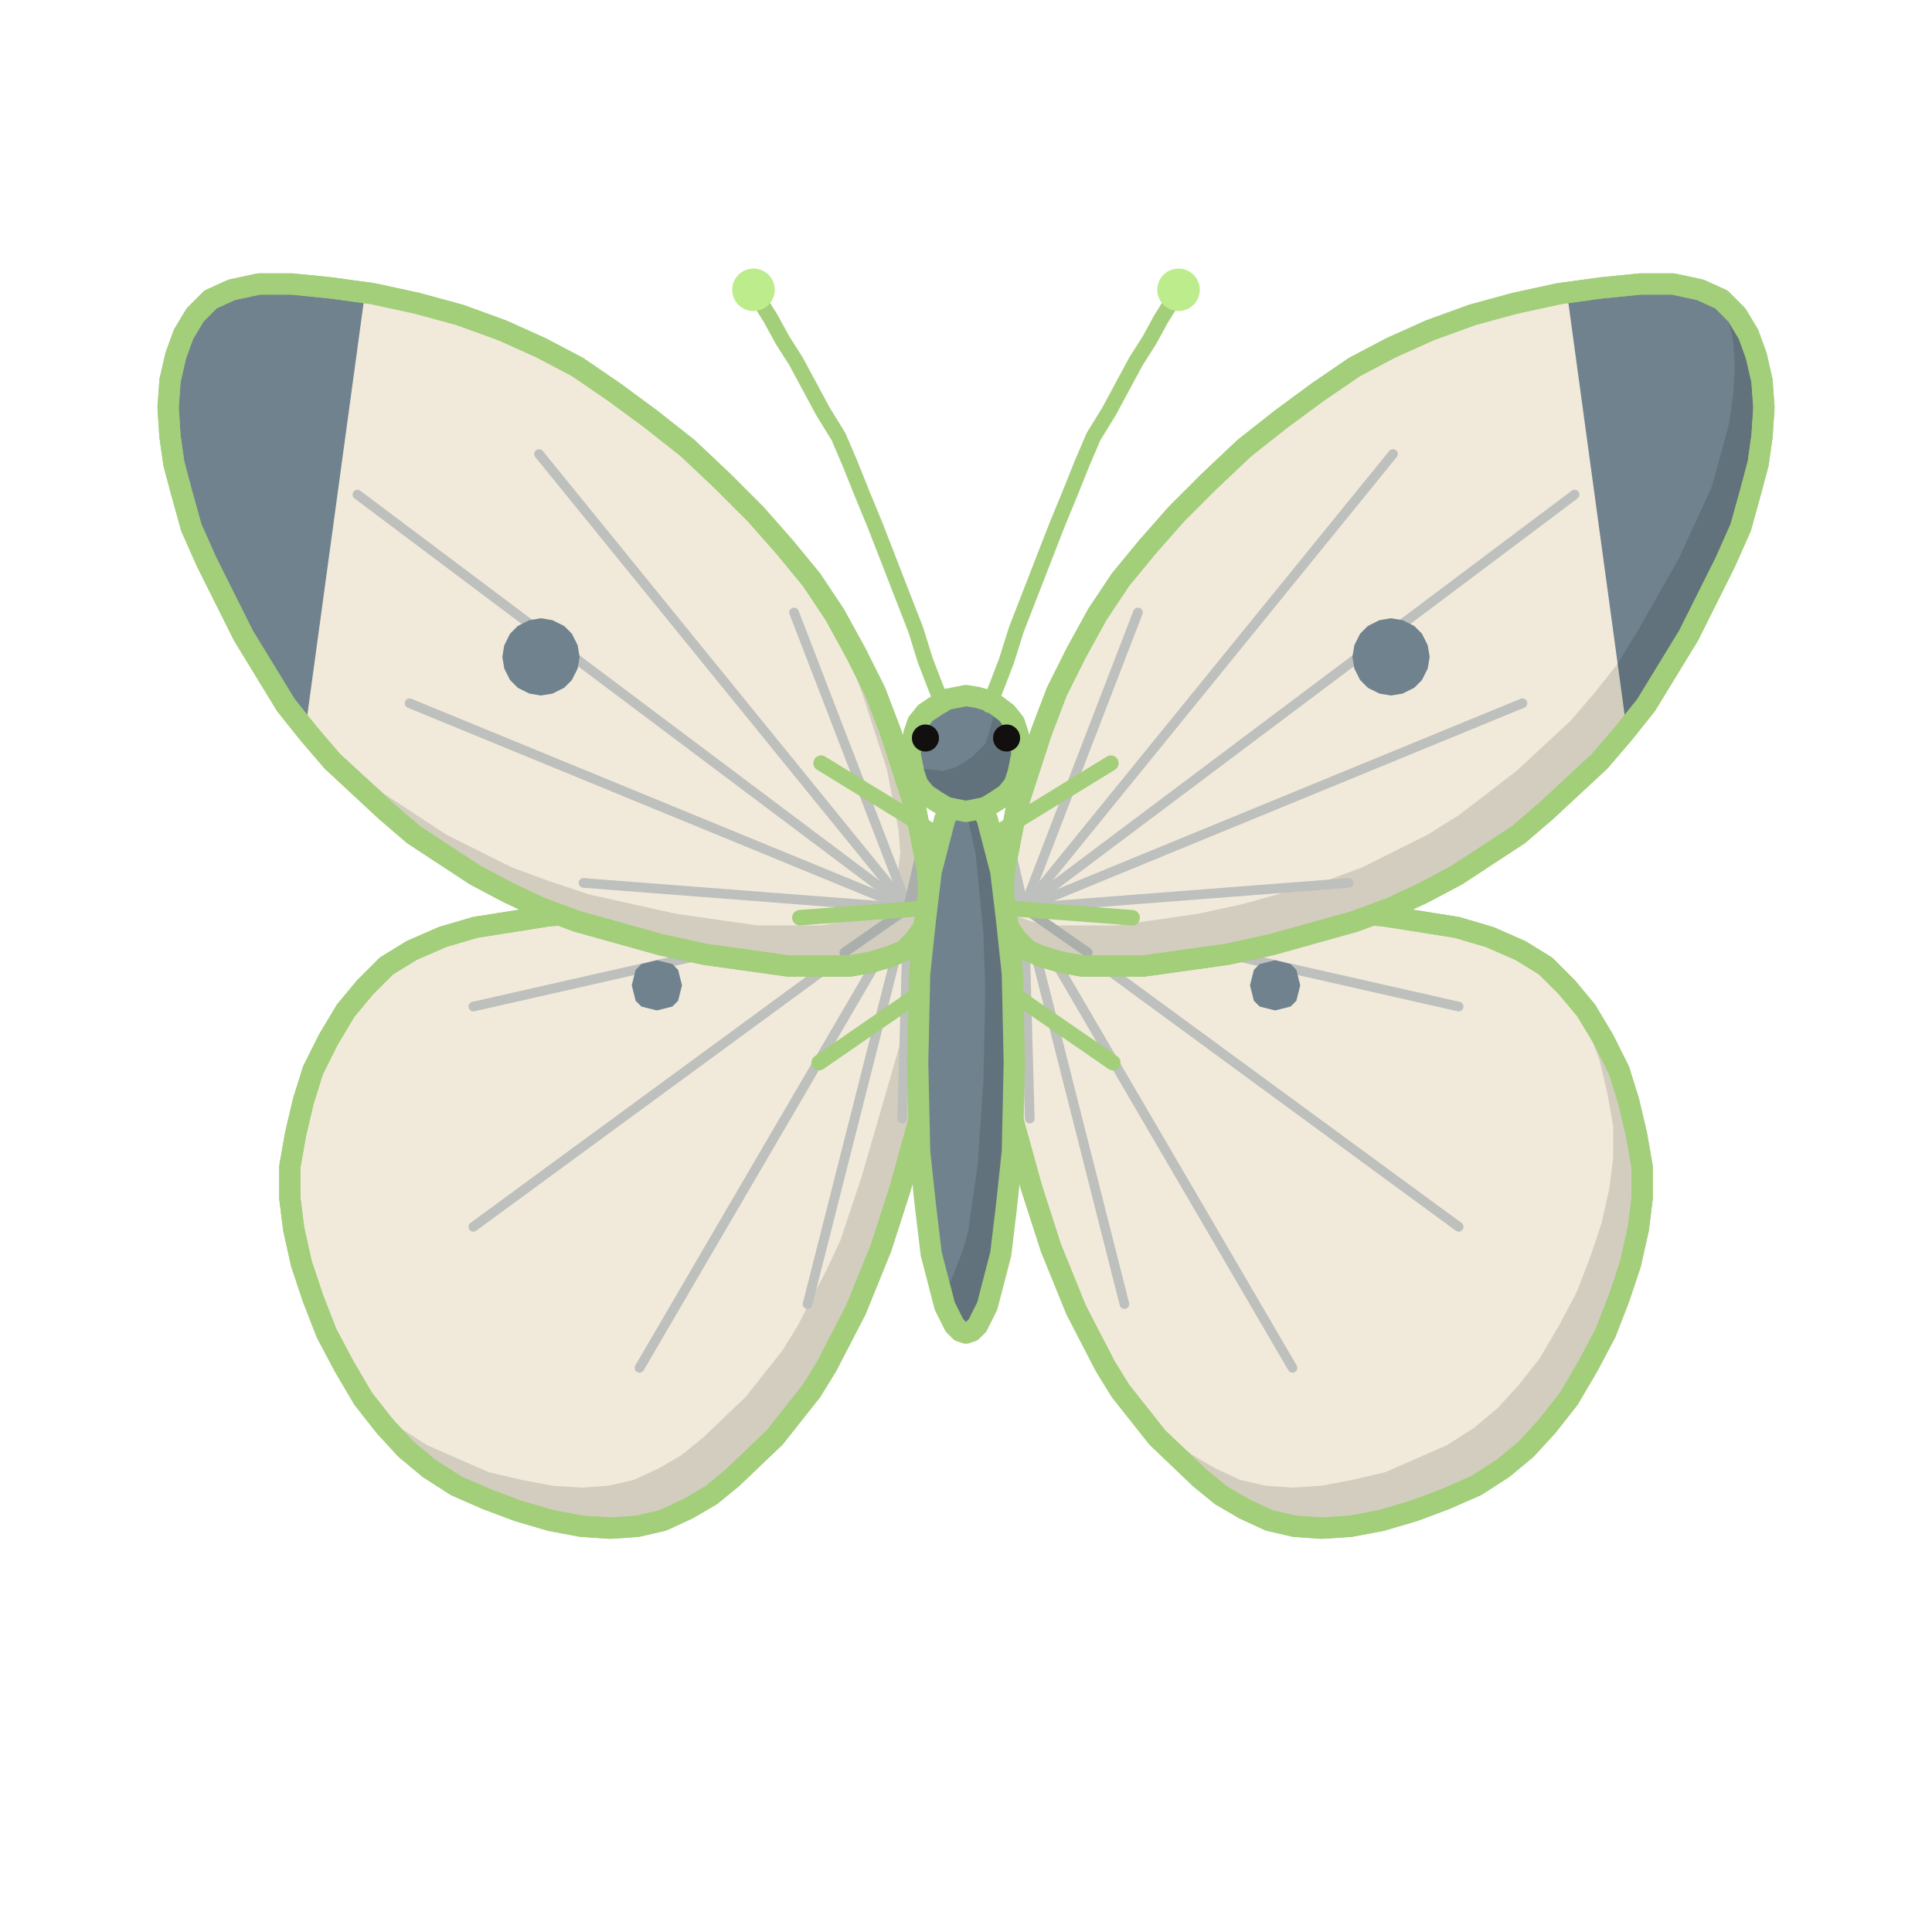
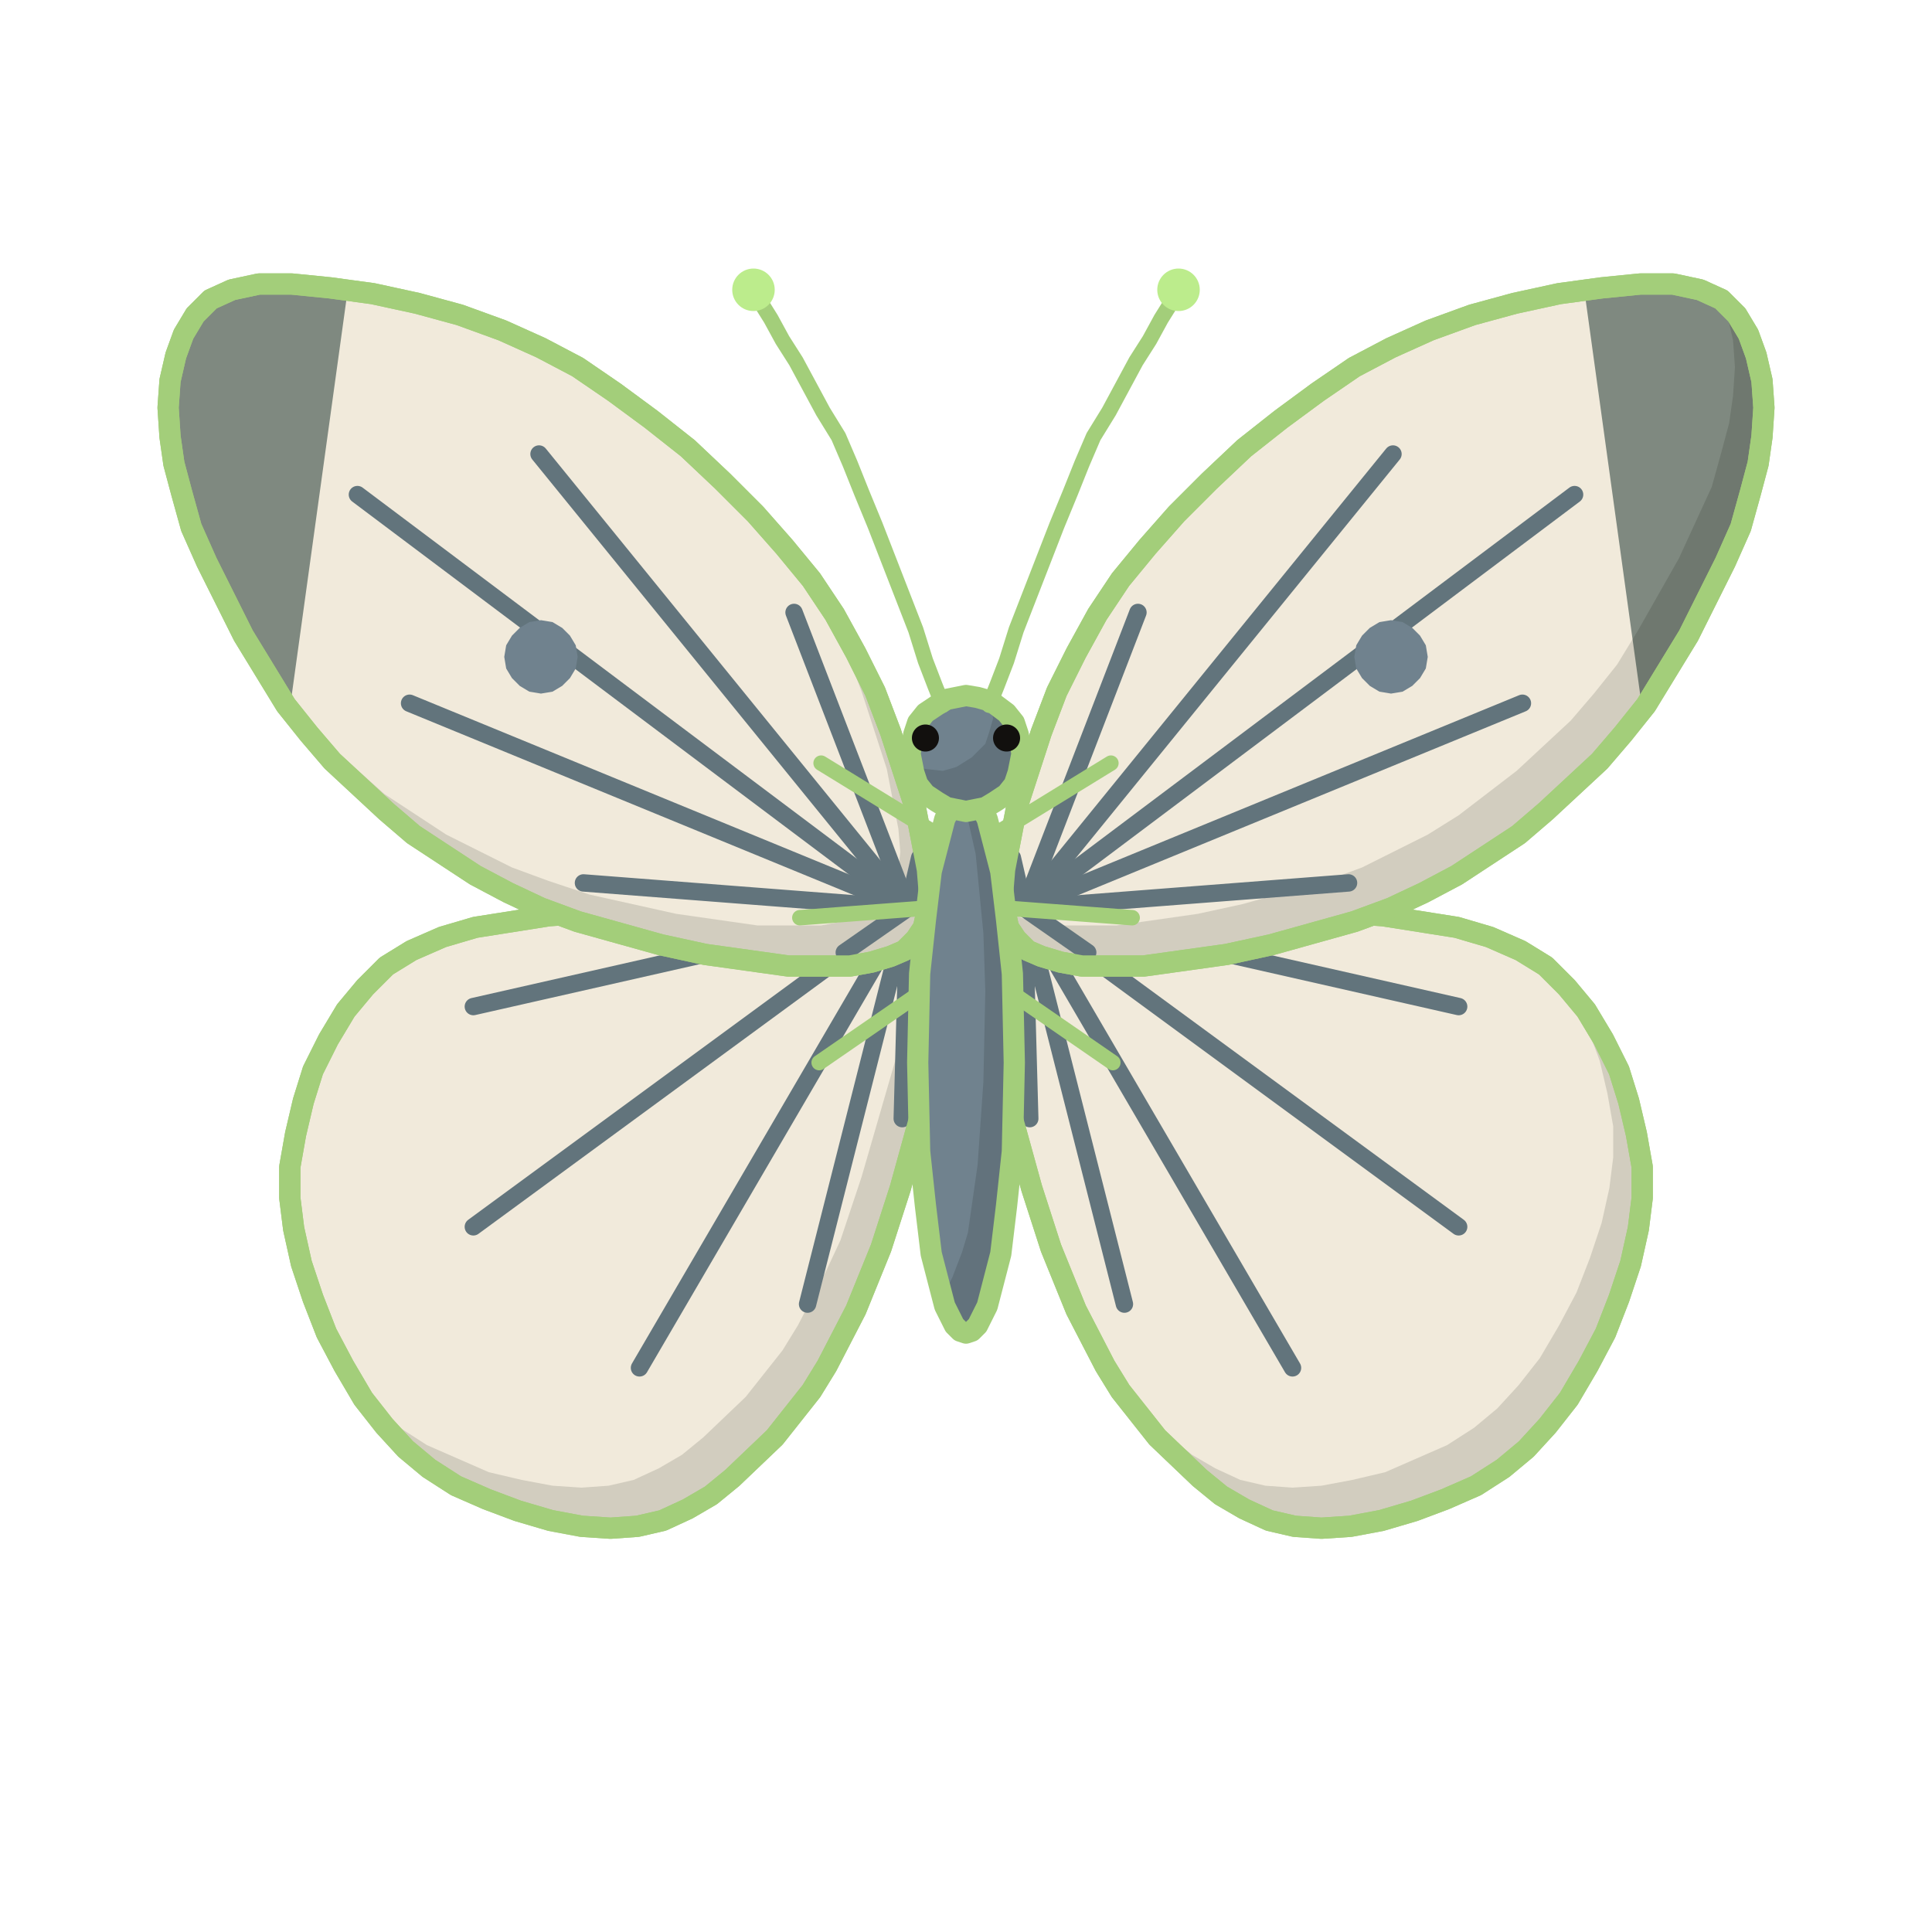
<svg xmlns="http://www.w3.org/2000/svg" width="100" height="100" viewBox="0 0 100 100">
  <g stroke-linecap="round" stroke-linejoin="round">
    <path d="M52,49 L53,48.3 L54.4,47.8 L56.2,47.4 L58.1,47.1 L60.1,47 L66,47 L71.6,47.4 L75.4,48 L77.1,48.5 L78.7,49.2 L80,50 L81.1,51.1 L82.1,52.3 L83,53.8 L83.8,55.4 L84.3,57 L84.7,58.7 L85,60.4 L85,62 L84.8,63.6 L84.4,65.4 L83.8,67.2 L83.1,69 L82.2,70.7 L81.2,72.4 L80.1,73.8 L79,75 L77.8,76 L76.4,76.9 L74.8,77.6 L73.2,78.2 L71.5,78.7 L69.9,79 L68.4,79.1 L67,79 L65.7,78.7 L64.4,78.1 L63.2,77.4 L62.1,76.5 L59.9,74.4 L58,72 L57.2,70.7 L55.7,67.8 L54.4,64.6 L53.4,61.5 L51.3,53.9 L51.1,52.4 L51.1,51.1 L51.4,49.9 Z" fill="#F1EADB" stroke="none" />
    <path d="M58,72 L57.3,70.9 L59.5,73.4 L60.6,74.4 L61.7,75.3 L62.9,76 L64.2,76.6 L65.5,76.9 L66.9,77 L68.4,76.9 L70,76.6 L71.7,76.2 L73.3,75.5 L74.9,74.8 L76.3,73.9 L77.5,72.9 L78.6,71.7 L79.7,70.3 L80.7,68.6 L81.6,66.9 L82.3,65.1 L82.9,63.3 L83.3,61.5 L83.5,59.9 L83.5,58.3 L83.2,56.6 L82.8,54.9 L82.2,53.3 L81.1,51.1 L82.1,52.3 L83,53.8 L83.8,55.4 L84.3,57 L84.7,58.7 L85,60.4 L85,62 L84.8,63.6 L84.4,65.4 L83.8,67.2 L83.1,69 L82.2,70.7 L81.2,72.4 L80.1,73.8 L79,75 L77.8,76 L76.4,76.9 L74.8,77.6 L73.2,78.2 L71.5,78.7 L69.9,79 L68.4,79.1 L67,79 L65.7,78.7 L64.4,78.1 L63.2,77.4 L62.1,76.5 L59.9,74.4 Z" fill="#020A06" fill-opacity="0.13" stroke="none" />
    <path d="M52,49 L53,48.3 L54.4,47.8 L56.2,47.4 L58.1,47.1 L60.1,47 L66,47 L71.6,47.4 L75.4,48 L77.1,48.5 L78.7,49.2 L80,50 L81.1,51.1 L82.1,52.3 L83,53.8 L83.8,55.4 L84.3,57 L84.7,58.7 L85,60.4 L85,62 L84.8,63.6 L84.4,65.4 L83.8,67.2 L83.1,69 L82.2,70.7 L81.2,72.4 L80.1,73.8 L79,75 L77.8,76 L76.4,76.9 L74.8,77.6 L73.2,78.2 L71.5,78.7 L69.9,79 L68.4,79.1 L67,79 L65.7,78.7 L64.4,78.1 L63.2,77.4 L62.1,76.5 L59.9,74.4 L58,72 L57.2,70.7 L55.7,67.8 L54.4,64.6 L53.4,61.5 L51.3,53.9 L51.1,52.4 L51.1,51.1 L51.4,49.9 Z" fill="none" stroke="#A3CE7A" stroke-width="1.1" />
-     <path d="M53,47 L52.2,48.5" fill="none" stroke="#394A45" stroke-width="0.5" />
-     <path d="M53,47 L53.3,57.9" fill="none" stroke="#BDC0BC" stroke-width="0.5" />
-     <path d="M53,47 L58.2,67.5" fill="none" stroke="#BDC0BC" stroke-width="0.5" />
-     <path d="M53,47 L66.9,70.8" fill="none" stroke="#BDC0BC" stroke-width="0.5" />
-     <path d="M53,47 L75.5,63.5" fill="none" stroke="#BDC0BC" stroke-width="0.5" />
-     <path d="M53,47 L75.5,52.1" fill="none" stroke="#BDC0BC" stroke-width="0.5" />
-     <path d="M53,47 L65.5,47.1" fill="none" stroke="#BDC0BC" stroke-width="0.5" />
-     <path d="M53,47 L53,48" fill="none" stroke="#394A45" stroke-width="0.5" />
-     <path d="M67.2,50.6 L67.3,51 L67.2,51.4 L67.1,51.8 L66.8,52.1 L66.4,52.2 L66,52.3 L65.6,52.2 L65.2,52.1 L64.9,51.8 L64.8,51.4 L64.7,51 L64.8,50.6 L64.9,50.2 L65.2,49.9 L65.6,49.8 L66,49.7 L66.4,49.8 L66.8,49.9 L67.1,50.2 Z" fill="#70828E" stroke="none" />
+     <path d="M53,47 L52.2,48.5" fill="none" stroke="#62747C" stroke-width="0.9" />
+     <path d="M53,47 L53.3,57.9" fill="none" stroke="#62747C" stroke-width="0.9" />
+     <path d="M53,47 L58.2,67.5" fill="none" stroke="#62747C" stroke-width="0.9" />
+     <path d="M53,47 L66.9,70.8" fill="none" stroke="#62747C" stroke-width="0.9" />
+     <path d="M53,47 L75.5,63.5" fill="none" stroke="#62747C" stroke-width="0.9" />
+     <path d="M53,47 L75.5,52.1" fill="none" stroke="#62747C" stroke-width="0.9" />
+     <path d="M53,47 L65.5,47.1" fill="none" stroke="#62747C" stroke-width="0.9" />
+     <path d="M53,47 L53,48" fill="none" stroke="#62747C" stroke-width="0.9" />
    <path d="M52,49 L53,48.3 L54.4,47.8 L56.2,47.4 L58.1,47.1 L60.1,47 L66,47 L71.6,47.4 L75.4,48 L77.1,48.5 L78.7,49.2 L80,50 L81.1,51.1 L82.1,52.3 L83,53.8 L83.8,55.4 L84.3,57 L84.7,58.7 L85,60.4 L85,62 L84.8,63.6 L84.4,65.4 L83.8,67.2 L83.1,69 L82.2,70.7 L81.2,72.4 L80.1,73.8 L79,75 L77.8,76 L76.4,76.9 L74.8,77.6 L73.2,78.2 L71.5,78.7 L69.9,79 L68.4,79.1 L67,79 L65.7,78.7 L64.4,78.1 L63.2,77.4 L62.1,76.5 L59.9,74.4 L58,72 L57.2,70.7 L55.7,67.8 L54.4,64.6 L53.4,61.5 L51.3,53.9 L51.1,52.4 L51.1,51.1 L51.4,49.9 Z" fill="none" stroke="#A3CE7A" stroke-width="1.1" />
    <path d="M52,45 L52.6,41.9 L53.9,37.9 L54.7,35.8 L55.7,33.8 L56.8,31.8 L58,30 L59.4,28.3 L60.9,26.6 L62.6,24.9 L64.4,23.2 L66.3,21.7 L68.2,20.3 L70.1,19 L72,18 L74,17.1 L76.2,16.3 L78.4,15.7 L80.7,15.2 L82.9,14.9 L84.9,14.7 L86.6,14.7 L88,15 L89.1,15.5 L89.9,16.3 L90.5,17.3 L90.9,18.4 L91.2,19.7 L91.3,21.1 L91.2,22.6 L91,24 L90.6,25.5 L90.1,27.3 L89.3,29.1 L87.4,32.9 L85.2,36.5 L84,38 L82.8,39.4 L80,42 L78.6,43.2 L75.4,45.3 L73.7,46.2 L72,47 L70.1,47.7 L65.8,48.9 L63.5,49.4 L59.2,50 L57.5,50 L56,50 L54.9,49.8 L53.9,49.5 L53.2,49.2 L52.6,48.6 L52.2,48 L52,47.1 L51.9,46.2 Z" fill="#F1EADB" stroke="none" />
-     <path d="M84.2,37.8 L81.1,15.1 L82.9,14.9 L84.9,14.7 L86.6,14.7 L88,15 L89.1,15.5 L89.9,16.3 L90.5,17.3 L90.9,18.4 L91.2,19.7 L91.3,21.1 L91.2,22.6 L91,24 L90.6,25.5 L90.1,27.3 L89.3,29.1 L87.4,32.9 L86.3,34.7 Z" fill="#70828E" stroke="none" />
+     <path d="M85,36.7 L82,15 L84.9,14.7 L86.6,14.7 L88,15 L89.1,15.5 L89.9,16.3 L90.5,17.3 L90.9,18.4 L91.2,19.7 L91.3,21.1 L91.2,22.6 L91,24 L90.6,25.5 L90.1,27.3 L89.3,29.1 L87.4,32.9 L86.3,34.7 Z" fill="#7F8980" stroke="none" />
    <path d="M52.2,48 L52,47.2 L53.4,47.7 L54.5,47.9 L56,47.9 L57.8,47.9 L62,47.3 L64.3,46.8 L68.6,45.6 L70.5,44.9 L73.9,43.2 L75.5,42.2 L78.5,39.9 L81.3,37.3 L82.5,35.9 L83.7,34.4 L84.8,32.6 L86.9,28.9 L88.6,25.2 L89.1,23.4 L89.5,21.9 L89.7,20.5 L89.8,19 L89.7,17.6 L89.4,16.3 L89.2,15.6 L89.9,16.3 L90.5,17.3 L90.9,18.4 L91.2,19.7 L91.3,21.1 L91.2,22.6 L91,24 L90.6,25.5 L90.1,27.3 L89.3,29.1 L87.4,32.9 L85.2,36.5 L84,38 L82.8,39.4 L80,42 L77,44.3 L73.7,46.2 L72,47 L70.1,47.7 L65.8,48.9 L63.5,49.4 L59.2,50 L57.5,50 L56,50 L54.9,49.8 L53.9,49.5 L53.2,49.2 L52.6,48.6 Z" fill="#020A06" fill-opacity="0.13" stroke="none" />
    <path d="M52,45 L52.6,41.9 L53.9,37.9 L54.7,35.8 L55.7,33.8 L56.8,31.8 L58,30 L59.4,28.3 L60.9,26.6 L62.6,24.9 L64.4,23.2 L66.3,21.7 L68.2,20.3 L70.1,19 L72,18 L74,17.1 L76.2,16.3 L78.4,15.7 L80.7,15.2 L82.9,14.9 L84.9,14.7 L86.6,14.7 L88,15 L89.1,15.5 L89.9,16.3 L90.5,17.3 L90.9,18.4 L91.2,19.7 L91.3,21.1 L91.2,22.6 L91,24 L90.6,25.5 L90.1,27.3 L89.3,29.1 L87.4,32.9 L85.2,36.5 L84,38 L82.8,39.4 L80,42 L78.6,43.2 L75.4,45.3 L73.7,46.2 L72,47 L70.1,47.7 L65.8,48.9 L63.5,49.4 L59.2,50 L57.5,50 L56,50 L54.9,49.8 L53.9,49.5 L53.2,49.2 L52.6,48.6 L52.2,48 L52,47.1 L51.9,46.2 Z" fill="none" stroke="#A3CE7A" stroke-width="1.1" />
-     <path d="M53,47 L52.2,45.5" fill="none" stroke="#BDC0BC" stroke-width="0.5" />
-     <path d="M53,47 L56.3,49.3" fill="none" stroke="#ABAFAB" stroke-width="0.5" />
-     <path d="M53,47 L69.8,45.7" fill="none" stroke="#BDC0BC" stroke-width="0.5" />
-     <path d="M53,47 L78.8,36.4" fill="none" stroke="#BDC0BC" stroke-width="0.5" />
-     <path d="M53,47 L81.5,25.6" fill="none" stroke="#BDC0BC" stroke-width="0.5" />
-     <path d="M53,47 L72.1,23.5" fill="none" stroke="#BDC0BC" stroke-width="0.5" />
-     <path d="M53,47 L58.9,31.7" fill="none" stroke="#BDC0BC" stroke-width="0.5" />
-     <path d="M53,47 L52.4,44.4" fill="none" stroke="#BDC0BC" stroke-width="0.5" />
-     <path d="M73.9,33.4 L74,34 L73.9,34.6 L73.6,35.2 L73.2,35.6 L72.6,35.9 L72,36 L71.4,35.9 L70.8,35.6 L70.4,35.2 L70.1,34.6 L70,34 L70.1,33.4 L70.4,32.8 L70.8,32.4 L71.4,32.1 L72,32 L72.6,32.1 L73.2,32.4 L73.6,32.8 Z" fill="#70828E" stroke="none" />
+     <path d="M53,47 L52.2,45.5" fill="none" stroke="#62747C" stroke-width="0.9" />
+     <path d="M53,47 L56.3,49.3" fill="none" stroke="#62747C" stroke-width="0.9" />
+     <path d="M53,47 L69.8,45.7" fill="none" stroke="#62747C" stroke-width="0.9" />
+     <path d="M53,47 L78.8,36.4" fill="none" stroke="#62747C" stroke-width="0.9" />
+     <path d="M53,47 L81.5,25.6" fill="none" stroke="#62747C" stroke-width="0.9" />
+     <path d="M53,47 L72.1,23.5" fill="none" stroke="#62747C" stroke-width="0.9" />
+     <path d="M53,47 L58.9,31.7" fill="none" stroke="#62747C" stroke-width="0.9" />
+     <path d="M53,47 L52.4,44.4" fill="none" stroke="#62747C" stroke-width="0.9" />
+     <path d="M73.8,33.4 L73.9,34 L73.8,34.6 L73.5,35.1 L73.1,35.5 L72.6,35.8 L72,35.9 L71.4,35.8 L70.9,35.5 L70.5,35.1 L70.2,34.6 L70.1,34 L70.2,33.4 L70.5,32.9 L70.9,32.5 L71.4,32.2 L72,32.1 L72.6,32.2 L73.1,32.5 L73.5,32.9 Z" fill="#70828E" stroke="none" />
    <path d="M52,45 L52.6,41.9 L53.9,37.9 L54.7,35.8 L55.7,33.8 L56.8,31.8 L58,30 L59.4,28.3 L60.9,26.6 L62.6,24.9 L64.4,23.2 L66.3,21.7 L68.2,20.3 L70.1,19 L72,18 L74,17.1 L76.2,16.3 L78.4,15.7 L80.7,15.2 L82.9,14.9 L84.9,14.7 L86.6,14.7 L88,15 L89.1,15.5 L89.9,16.3 L90.5,17.3 L90.9,18.4 L91.2,19.7 L91.3,21.1 L91.2,22.6 L91,24 L90.6,25.5 L90.1,27.3 L89.3,29.1 L87.4,32.9 L85.2,36.5 L84,38 L82.8,39.4 L80,42 L78.6,43.2 L75.4,45.3 L73.7,46.2 L72,47 L70.1,47.7 L65.8,48.9 L63.5,49.4 L59.2,50 L57.5,50 L56,50 L54.9,49.8 L53.9,49.5 L53.2,49.2 L52.6,48.6 L52.2,48 L52,47.1 L51.9,46.2 Z" fill="none" stroke="#A3CE7A" stroke-width="1.1" />
    <path d="M48,49 L48.6,49.9 L48.9,51.1 L48.9,52.4 L48.7,53.9 L46.6,61.5 L45.6,64.6 L44.3,67.8 L42.8,70.7 L42,72 L40.1,74.4 L37.9,76.5 L36.8,77.4 L35.6,78.1 L34.3,78.7 L33,79 L31.6,79.1 L30.1,79 L28.5,78.7 L26.8,78.2 L25.2,77.6 L23.6,76.9 L22.2,76 L21,75 L19.9,73.8 L18.8,72.4 L17.8,70.7 L16.9,69 L16.2,67.2 L15.6,65.4 L15.2,63.6 L15,62 L15,60.4 L15.3,58.7 L15.7,57 L16.2,55.4 L17,53.8 L17.9,52.3 L18.9,51.1 L20,50 L21.3,49.2 L22.9,48.5 L24.6,48 L28.4,47.4 L34,47 L39.9,47 L41.9,47.1 L43.8,47.4 L45.6,47.8 L47,48.3 Z" fill="#F1EADB" stroke="none" />
    <path d="M18.5,71.8 L19.5,72.9 L20.7,73.9 L22.1,74.8 L23.7,75.5 L25.3,76.2 L27,76.6 L28.6,76.9 L30.1,77 L31.5,76.9 L32.8,76.6 L34.1,76 L35.3,75.3 L36.4,74.4 L38.6,72.3 L40.5,69.9 L41.3,68.6 L42.8,65.7 L43.5,64.2 L44.6,60.9 L46.8,53.3 L47.2,51.8 L47.4,50.3 L47.4,49 L47.3,48.5 L48,49 L48.6,49.9 L48.9,51.1 L48.9,52.4 L48.7,53.9 L46.6,61.5 L45.6,64.6 L44.3,67.8 L42.8,70.7 L42,72 L40.1,74.4 L37.9,76.5 L36.8,77.4 L35.6,78.1 L34.3,78.7 L33,79 L31.6,79.1 L30.1,79 L28.5,78.7 L26.8,78.2 L25.2,77.6 L23.6,76.9 L22.2,76 L21,75 L19.9,73.8 Z" fill="#020A06" fill-opacity="0.13" stroke="none" />
    <path d="M48,49 L48.6,49.9 L48.9,51.1 L48.9,52.4 L48.7,53.9 L46.6,61.5 L45.6,64.6 L44.3,67.8 L42.8,70.7 L42,72 L40.1,74.4 L37.9,76.5 L36.8,77.4 L35.6,78.1 L34.3,78.7 L33,79 L31.6,79.1 L30.1,79 L28.5,78.7 L26.8,78.2 L25.2,77.6 L23.6,76.9 L22.2,76 L21,75 L19.9,73.8 L18.8,72.4 L17.8,70.7 L16.9,69 L16.2,67.2 L15.6,65.4 L15.2,63.6 L15,62 L15,60.4 L15.3,58.7 L15.7,57 L16.2,55.4 L17,53.8 L17.9,52.3 L18.9,51.1 L20,50 L21.3,49.2 L22.9,48.5 L24.6,48 L28.4,47.4 L34,47 L39.9,47 L41.9,47.1 L43.8,47.4 L45.6,47.8 L47,48.3 Z" fill="none" stroke="#A3CE7A" stroke-width="1.1" />
-     <path d="M47,47 L47.8,48.5" fill="none" stroke="#394A45" stroke-width="0.5" />
-     <path d="M47,47 L46.7,57.9" fill="none" stroke="#BDC0BC" stroke-width="0.5" />
-     <path d="M47,47 L41.8,67.5" fill="none" stroke="#BDC0BC" stroke-width="0.5" />
-     <path d="M47,47 L33.1,70.8" fill="none" stroke="#BDC0BC" stroke-width="0.5" />
-     <path d="M47,47 L24.5,63.5" fill="none" stroke="#BDC0BC" stroke-width="0.5" />
-     <path d="M47,47 L24.5,52.1" fill="none" stroke="#BDC0BC" stroke-width="0.5" />
-     <path d="M47,47 L34.5,47.1" fill="none" stroke="#BDC0BC" stroke-width="0.5" />
-     <path d="M47,47 L47,48" fill="none" stroke="#394A45" stroke-width="0.5" />
-     <path d="M35.2,50.6 L35.3,51 L35.2,51.4 L35.1,51.8 L34.8,52.1 L34.4,52.2 L34,52.3 L33.6,52.2 L33.2,52.1 L32.9,51.8 L32.8,51.4 L32.7,51 L32.8,50.6 L32.9,50.2 L33.2,49.9 L33.6,49.8 L34,49.7 L34.4,49.8 L34.8,49.9 L35.1,50.2 Z" fill="#70828E" stroke="none" />
+     <path d="M47,47 L47.8,48.5" fill="none" stroke="#62747C" stroke-width="0.9" />
+     <path d="M47,47 L46.7,57.9" fill="none" stroke="#62747C" stroke-width="0.9" />
+     <path d="M47,47 L41.8,67.5" fill="none" stroke="#62747C" stroke-width="0.9" />
+     <path d="M47,47 L33.1,70.8" fill="none" stroke="#62747C" stroke-width="0.9" />
+     <path d="M47,47 L24.5,63.5" fill="none" stroke="#62747C" stroke-width="0.9" />
+     <path d="M47,47 L24.5,52.1" fill="none" stroke="#62747C" stroke-width="0.9" />
+     <path d="M47,47 L34.5,47.1" fill="none" stroke="#62747C" stroke-width="0.9" />
+     <path d="M47,47 L47,48" fill="none" stroke="#62747C" stroke-width="0.9" />
    <path d="M48,49 L48.6,49.9 L48.9,51.1 L48.9,52.4 L48.7,53.9 L46.6,61.5 L45.6,64.6 L44.3,67.8 L42.8,70.7 L42,72 L40.1,74.4 L37.9,76.5 L36.8,77.4 L35.6,78.1 L34.3,78.7 L33,79 L31.6,79.1 L30.1,79 L28.5,78.7 L26.8,78.2 L25.2,77.6 L23.6,76.9 L22.2,76 L21,75 L19.9,73.8 L18.8,72.4 L17.8,70.7 L16.9,69 L16.2,67.2 L15.6,65.4 L15.2,63.6 L15,62 L15,60.4 L15.3,58.7 L15.7,57 L16.2,55.4 L17,53.8 L17.9,52.3 L18.9,51.1 L20,50 L21.3,49.2 L22.9,48.5 L24.6,48 L28.4,47.4 L34,47 L39.9,47 L41.9,47.1 L43.8,47.4 L45.6,47.8 L47,48.3 Z" fill="none" stroke="#A3CE7A" stroke-width="1.1" />
    <path d="M48,45 L48.1,46.2 L48,47.1 L47.8,48 L47.4,48.6 L46.8,49.2 L46.1,49.5 L45.1,49.8 L44,50 L42.5,50 L40.8,50 L36.5,49.4 L34.2,48.9 L29.9,47.7 L28,47 L26.3,46.2 L24.6,45.3 L21.4,43.2 L20,42 L17.2,39.4 L16,38 L14.8,36.5 L12.6,32.9 L10.7,29.1 L9.9,27.3 L9.4,25.5 L9,24 L8.8,22.6 L8.7,21.1 L8.8,19.7 L9.1,18.4 L9.5,17.3 L10.1,16.3 L10.9,15.5 L12,15 L13.4,14.7 L15.1,14.7 L17.1,14.9 L19.3,15.2 L21.6,15.7 L23.8,16.3 L26,17.1 L28,18 L29.9,19 L31.8,20.3 L33.7,21.7 L35.6,23.2 L37.4,24.9 L39.1,26.6 L40.6,28.3 L42,30 L43.2,31.8 L44.3,33.8 L45.3,35.8 L46.1,37.9 L47.4,41.9 Z" fill="#F1EADB" stroke="none" />
-     <path d="M18.9,15.1 L15.8,37.8 L13.7,34.7 L12.6,32.9 L10.7,29.1 L9.9,27.3 L9.4,25.5 L9,24 L8.8,22.6 L8.7,21.1 L8.8,19.7 L9.1,18.4 L9.5,17.3 L10.1,16.3 L10.9,15.5 L12,15 L13.4,14.7 L15.1,14.7 L17.1,14.9 Z" fill="#70828E" stroke="none" />
+     <path d="M18,15 L15,36.7 L13.7,34.7 L12.6,32.9 L10.7,29.1 L9.9,27.3 L9.4,25.5 L9,24 L8.8,22.6 L8.7,21.1 L8.8,19.7 L9.1,18.4 L9.5,17.3 L10.1,16.3 L10.9,15.5 L12,15 L13.4,14.7 L15.1,14.7 Z" fill="#7F8980" stroke="none" />
    <path d="M14.1,35.3 L15.7,37.3 L17.1,38.6 L19.9,41.1 L23.1,43.2 L26.5,44.9 L28.4,45.6 L30.5,46.3 L35,47.3 L39.2,47.9 L41,47.9 L42.5,47.9 L43.6,47.7 L44.6,47.4 L45.3,47.1 L45.9,46.5 L46.3,45.9 L46.5,45 L46.6,44.1 L46.5,42.9 L45.9,39.8 L44.6,35.8 L43.8,33.7 L42.8,31.7 L41.4,29.2 L43.2,31.8 L44.3,33.8 L45.3,35.8 L46.8,40 L47.4,41.9 L48,45 L48.1,46.2 L48,47.1 L47.8,48 L47.4,48.6 L46.8,49.2 L46.1,49.5 L45.1,49.8 L44,50 L42.5,50 L40.8,50 L36.5,49.4 L32,48.4 L29.9,47.7 L28,47 L26.3,46.2 L24.6,45.3 L21.4,43.2 L20,42 L17.2,39.4 L16,38 Z" fill="#020A06" fill-opacity="0.13" stroke="none" />
    <path d="M48,45 L48.1,46.2 L48,47.1 L47.8,48 L47.4,48.6 L46.8,49.2 L46.1,49.5 L45.1,49.8 L44,50 L42.5,50 L40.8,50 L36.5,49.4 L34.2,48.9 L29.9,47.7 L28,47 L26.3,46.2 L24.6,45.3 L21.4,43.2 L20,42 L17.2,39.4 L16,38 L14.8,36.5 L12.6,32.9 L10.7,29.1 L9.9,27.3 L9.4,25.5 L9,24 L8.8,22.6 L8.7,21.1 L8.8,19.7 L9.1,18.4 L9.5,17.3 L10.1,16.3 L10.9,15.5 L12,15 L13.4,14.7 L15.1,14.7 L17.1,14.9 L19.3,15.2 L21.6,15.7 L23.8,16.3 L26,17.1 L28,18 L29.9,19 L31.8,20.3 L33.7,21.7 L35.6,23.2 L37.4,24.9 L39.1,26.6 L40.6,28.3 L42,30 L43.2,31.8 L44.3,33.8 L45.3,35.8 L46.1,37.9 L47.4,41.9 Z" fill="none" stroke="#A3CE7A" stroke-width="1.1" />
-     <path d="M47,47 L47.8,45.5" fill="none" stroke="#ABAFAB" stroke-width="0.5" />
-     <path d="M47,47 L43.7,49.3" fill="none" stroke="#ABAFAB" stroke-width="0.5" />
-     <path d="M47,47 L30.2,45.7" fill="none" stroke="#BDC0BC" stroke-width="0.5" />
-     <path d="M47,47 L21.2,36.4" fill="none" stroke="#BDC0BC" stroke-width="0.5" />
-     <path d="M47,47 L18.5,25.6" fill="none" stroke="#BDC0BC" stroke-width="0.5" />
-     <path d="M47,47 L27.9,23.5" fill="none" stroke="#BDC0BC" stroke-width="0.5" />
-     <path d="M47,47 L41.1,31.7" fill="none" stroke="#BDC0BC" stroke-width="0.5" />
-     <path d="M47,47 L47.6,44.4" fill="none" stroke="#ABAFAB" stroke-width="0.5" />
-     <path d="M29.9,33.4 L30,34 L29.9,34.6 L29.6,35.2 L29.2,35.6 L28.6,35.9 L28,36 L27.4,35.9 L26.8,35.6 L26.4,35.2 L26.1,34.6 L26,34 L26.1,33.4 L26.4,32.8 L26.8,32.4 L27.4,32.1 L28,32 L28.6,32.1 L29.2,32.4 L29.6,32.8 Z" fill="#70828E" stroke="none" />
+     <path d="M47,47 L47.8,45.5" fill="none" stroke="#62747C" stroke-width="0.9" />
+     <path d="M47,47 L43.7,49.3" fill="none" stroke="#62747C" stroke-width="0.9" />
+     <path d="M47,47 L30.2,45.7" fill="none" stroke="#62747C" stroke-width="0.9" />
+     <path d="M47,47 L21.2,36.4" fill="none" stroke="#62747C" stroke-width="0.9" />
+     <path d="M47,47 L18.5,25.6" fill="none" stroke="#62747C" stroke-width="0.9" />
+     <path d="M47,47 L27.9,23.5" fill="none" stroke="#62747C" stroke-width="0.9" />
+     <path d="M47,47 L41.1,31.7" fill="none" stroke="#62747C" stroke-width="0.9" />
+     <path d="M47,47 L47.6,44.4" fill="none" stroke="#62747C" stroke-width="0.9" />
+     <path d="M29.8,33.4 L29.9,34 L29.8,34.6 L29.5,35.1 L29.1,35.5 L28.6,35.8 L28,35.9 L27.4,35.8 L26.9,35.5 L26.5,35.1 L26.2,34.6 L26.1,34 L26.2,33.4 L26.5,32.9 L26.9,32.5 L27.4,32.2 L28,32.1 L28.6,32.2 L29.1,32.5 L29.5,32.9 Z" fill="#70828E" stroke="none" />
    <path d="M48,45 L48.1,46.2 L48,47.1 L47.8,48 L47.4,48.6 L46.8,49.2 L46.1,49.5 L45.1,49.8 L44,50 L42.5,50 L40.8,50 L36.5,49.4 L34.2,48.9 L29.9,47.7 L28,47 L26.3,46.2 L24.6,45.3 L21.4,43.2 L20,42 L17.2,39.4 L16,38 L14.8,36.5 L12.6,32.9 L10.7,29.1 L9.9,27.3 L9.4,25.5 L9,24 L8.8,22.6 L8.7,21.1 L8.8,19.7 L9.1,18.4 L9.5,17.3 L10.1,16.3 L10.9,15.5 L12,15 L13.4,14.7 L15.1,14.7 L17.1,14.9 L19.3,15.2 L21.6,15.7 L23.8,16.3 L26,17.1 L28,18 L29.9,19 L31.8,20.3 L33.7,21.7 L35.6,23.2 L37.4,24.9 L39.1,26.6 L40.6,28.3 L42,30 L43.2,31.8 L44.3,33.8 L45.3,35.8 L46.1,37.9 L47.4,41.9 Z" fill="none" stroke="#A3CE7A" stroke-width="1.1" />
    <path d="M51.8,43 L57.5,39.5" fill="none" stroke="#A3CE7A" stroke-width="0.8" />
    <path d="M52,47 L58.6,47.5" fill="none" stroke="#A3CE7A" stroke-width="0.8" />
    <path d="M51.8,51 L57.6,55" fill="none" stroke="#A3CE7A" stroke-width="0.8" />
    <path d="M48.2,43 L42.5,39.5" fill="none" stroke="#A3CE7A" stroke-width="0.8" />
    <path d="M48,47 L41.4,47.5" fill="none" stroke="#A3CE7A" stroke-width="0.8" />
    <path d="M48.2,51 L42.4,55" fill="none" stroke="#A3CE7A" stroke-width="0.8" />
    <path d="M52.5,55 L52.4,59.6 L52.1,62.4 L51.8,64.9 L51.1,67.6 L50.6,68.6 L50.3,68.9 L50,69 L49.7,68.9 L49.4,68.6 L48.9,67.6 L48.2,64.9 L47.9,62.4 L47.6,59.6 L47.5,55 L47.6,50.4 L47.9,47.6 L48.2,45.1 L48.9,42.4 L49.4,41.4 L49.7,41.1 L50,41 L50.3,41.1 L50.6,41.4 L51.1,42.4 L51.8,45.1 L52.1,47.6 L52.4,50.4 Z" fill="#70828E" stroke="none" />
    <path d="M48.7,66.9 L49.1,66.5 L49.3,66.1 L49.8,64.8 L50.1,63.8 L50.6,60.3 L50.9,56 L51,51.3 L50.9,48.3 L50.5,44.2 L49.8,41.1 L50,41 L50.3,41.1 L50.6,41.4 L51.1,42.4 L51.6,44.1 L52,46.3 L52.3,48.9 L52.4,51.9 L52.5,55 L52.4,58.1 L52.1,62.4 L51.8,64.9 L51.1,67.6 L50.6,68.6 L50.3,68.9 L50,69 L49.7,68.9 L49.4,68.6 L48.9,67.6 Z" fill="#020A06" fill-opacity="0.13" stroke="none" />
    <path d="M52.5,55 L52.4,59.6 L52.1,62.4 L51.8,64.9 L51.1,67.6 L50.6,68.6 L50.3,68.9 L50,69 L49.7,68.9 L49.4,68.6 L48.9,67.6 L48.2,64.9 L47.9,62.4 L47.6,59.6 L47.5,55 L47.6,50.4 L47.9,47.6 L48.2,45.1 L48.9,42.4 L49.4,41.4 L49.7,41.1 L50,41 L50.3,41.1 L50.6,41.4 L51.1,42.4 L51.8,45.1 L52.1,47.6 L52.4,50.4 Z" fill="none" stroke="#A3CE7A" stroke-width="1.1" />
    <path d="M52.9,39 L52.7,40 L52.5,40.6 L52.1,41.1 L51.5,41.5 L51,41.8 L50,42 L49,41.8 L48.5,41.5 L47.9,41.1 L47.5,40.6 L47.3,40 L47.1,39 L47.3,38 L47.5,37.4 L47.9,36.9 L48.5,36.5 L49,36.2 L50,36 L50.6,36.1 L51.3,36.3 L52.1,36.9 L52.5,37.4 L52.7,38 Z" fill="#70828E" stroke="none" />
    <path d="M47.2,39.6 L47.9,39.8 L48.8,39.9 L49.5,39.7 L50.3,39.2 L51,38.5 L51.2,37.9 L51.4,37.2 L51.3,36.3 L51.8,36.7 L52.3,37.1 L52.6,37.7 L52.8,38.3 L52.9,39 L52.8,39.7 L52.5,40.6 L51.8,41.3 L51.3,41.7 L50.6,41.9 L50,42 L49.4,41.9 L48.5,41.5 L47.9,41.1 L47.5,40.6 Z" fill="#020A06" fill-opacity="0.13" stroke="none" />
    <path d="M52.9,39 L52.7,40 L52.5,40.6 L52.1,41.1 L51.5,41.5 L51,41.8 L50,42 L49,41.8 L48.5,41.5 L47.9,41.1 L47.5,40.6 L47.3,40 L47.1,39 L47.3,38 L47.5,37.4 L47.9,36.9 L48.5,36.5 L49,36.2 L50,36 L50.6,36.1 L51.3,36.3 L52.1,36.9 L52.5,37.4 L52.7,38 Z" fill="none" stroke="#A3CE7A" stroke-width="1.1" />
    <path d="M51.2,36.5 L51.6,35.5 L52.1,34.2 L52.6,32.6 L53.3,30.8 L54,29 L54.7,27.2 L55.4,25.5 L56,24 L56.6,22.6 L57.4,21.3 L58.1,20 L58.8,18.7 L59.5,17.6 L60.1,16.5 L60.6,15.7 L61,15" fill="none" stroke="#A3CE7A" stroke-width="0.8" />
    <circle cx="61" cy="15" r="1.1" fill="#BCEC8C" />
    <circle cx="52.1" cy="38.2" r="0.7" fill="#12100E" />
    <path d="M48.8,36.5 L48.4,35.5 L47.9,34.2 L47.4,32.6 L46.7,30.8 L46,29 L45.3,27.2 L44.6,25.5 L44,24 L43.4,22.6 L42.6,21.3 L41.9,20 L41.2,18.7 L40.5,17.6 L39.9,16.5 L39.4,15.7 L39,15" fill="none" stroke="#A3CE7A" stroke-width="0.8" />
    <circle cx="39" cy="15" r="1.1" fill="#BCEC8C" />
    <circle cx="47.9" cy="38.2" r="0.7" fill="#12100E" />
  </g>
</svg>
